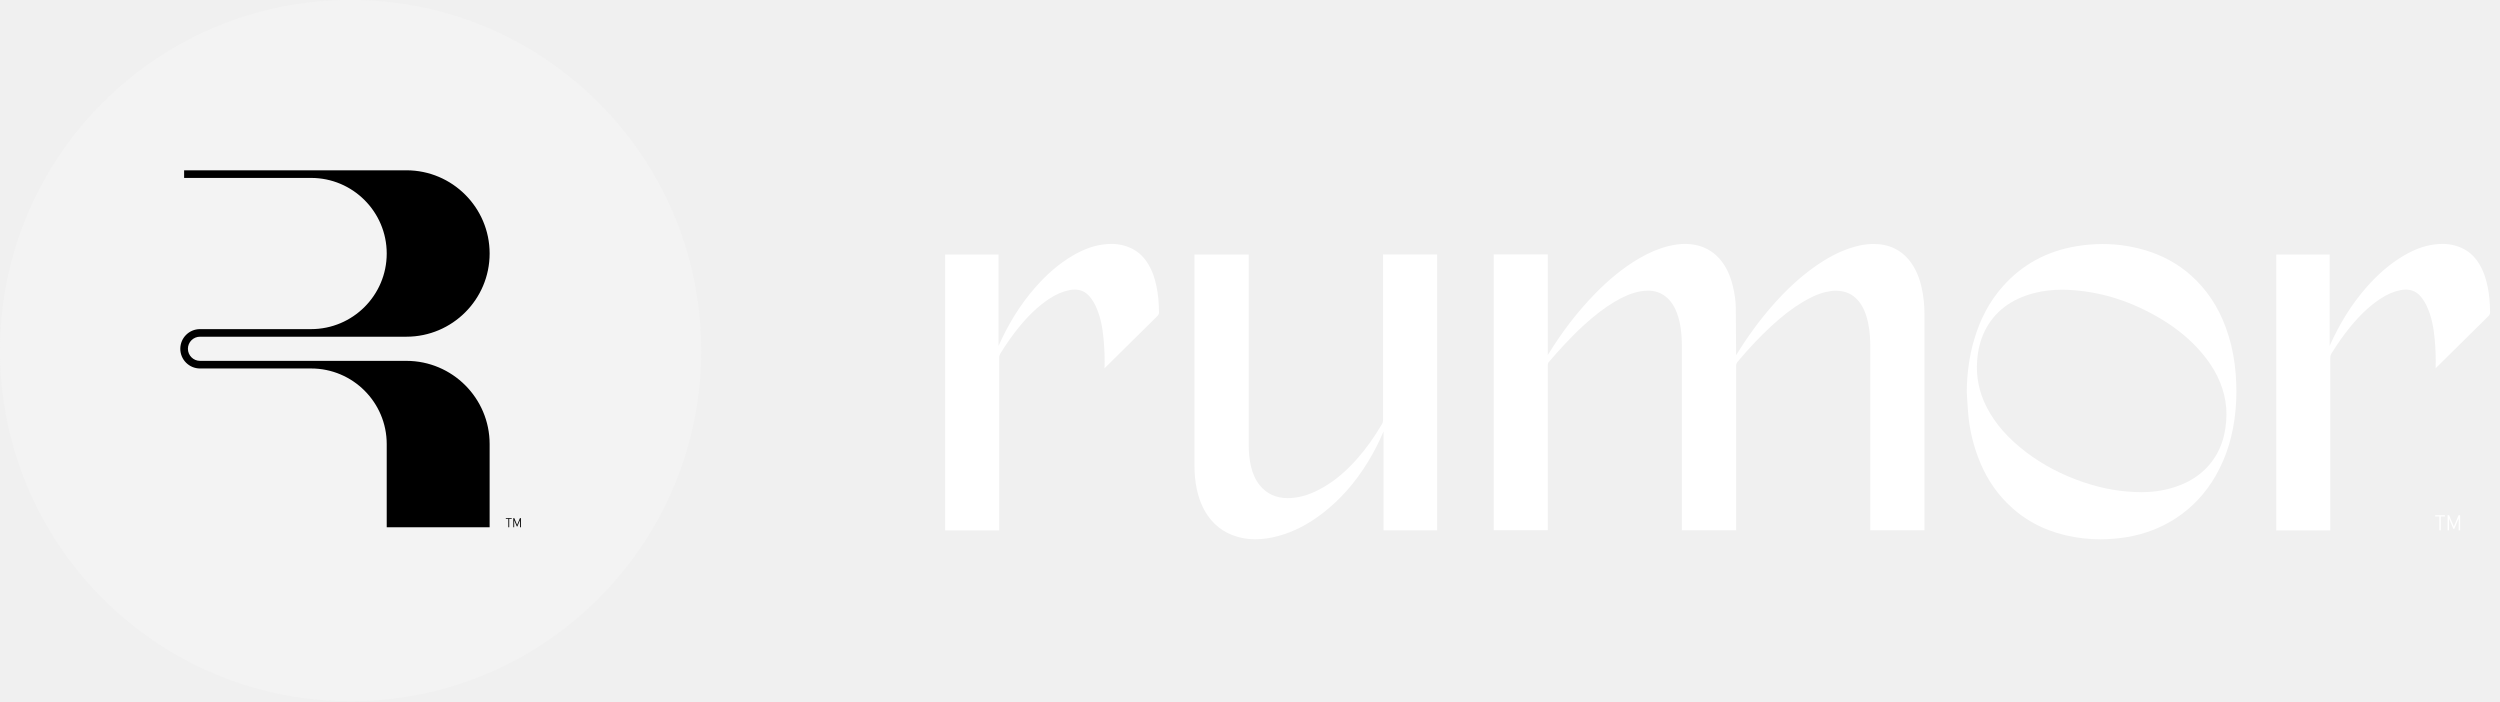
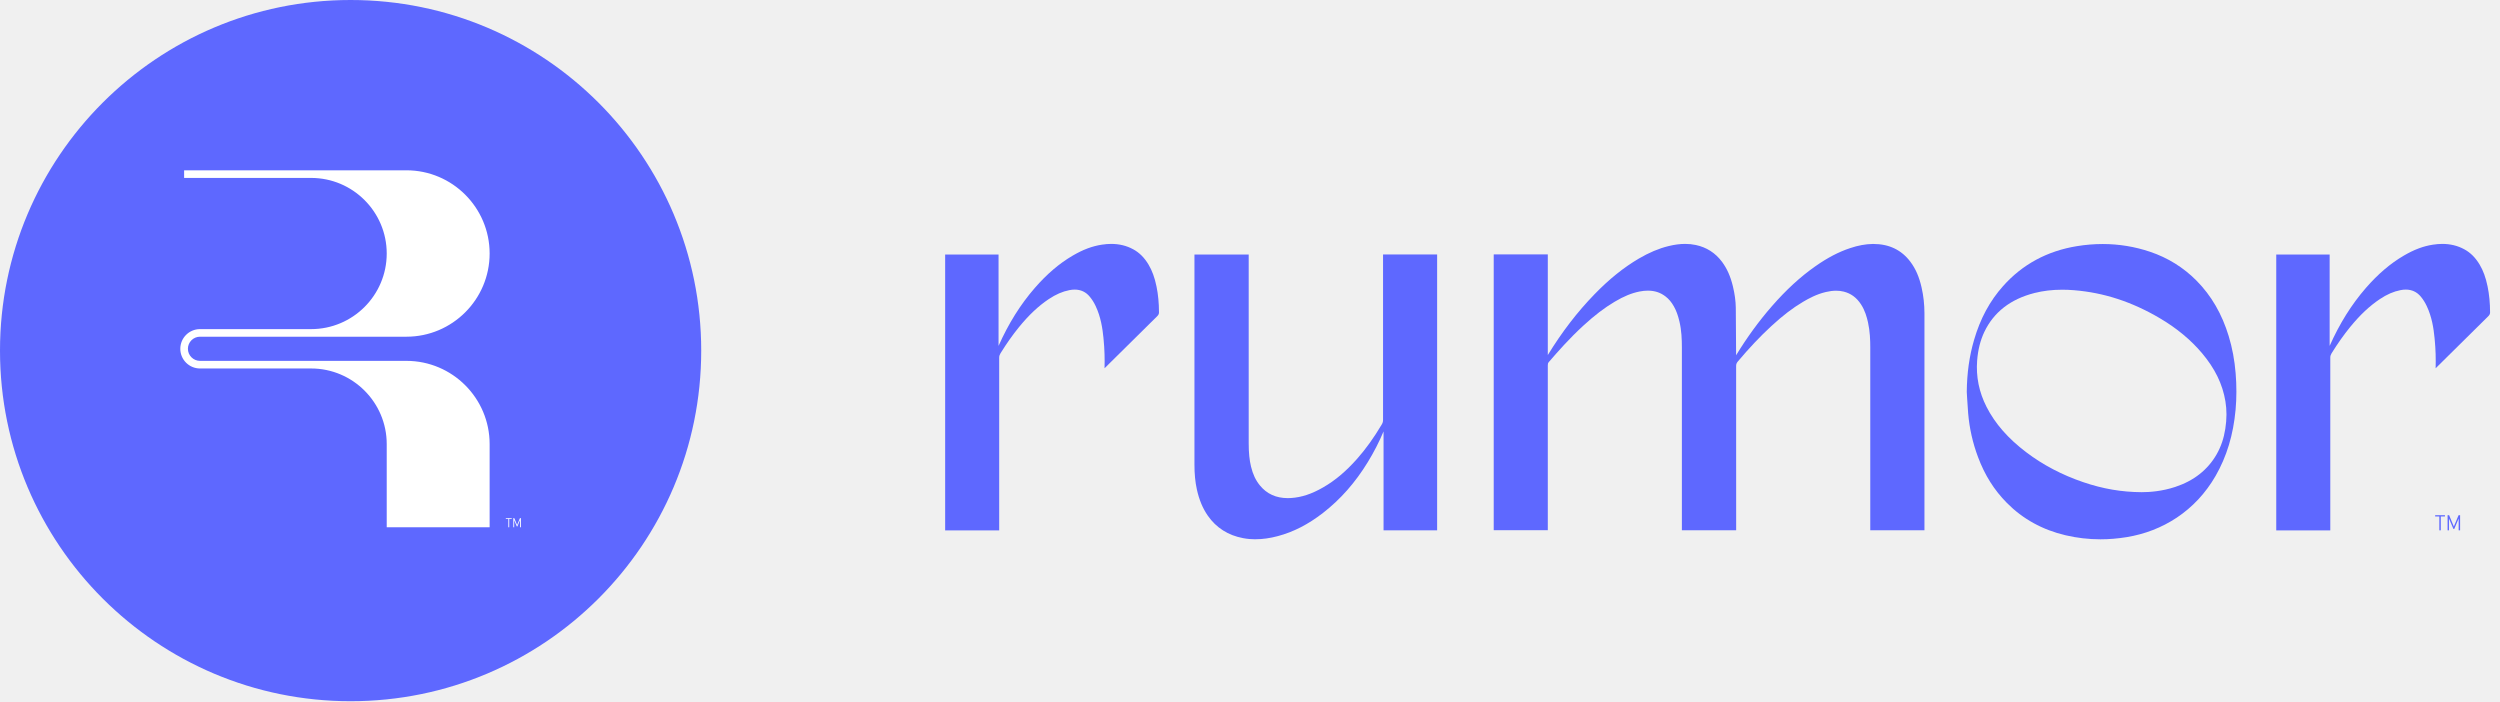
<svg xmlns="http://www.w3.org/2000/svg" width="164" height="46" viewBox="0 0 164 46" fill="none">
-   <rect width="46" height="46" rx="23" fill="#F3F3F3" />
-   <path d="M33.347 34.039H33.182V33.988H33.569V34.039H33.404V34.59H33.347V34.039ZM33.674 33.988H33.735L33.922 34.438L34.11 33.988H34.171V34.59H34.113V34.12L33.938 34.535H33.905L33.729 34.12V34.59H33.674V33.988Z" fill="black" />
-   <path d="M26.662 23.672H13.119C12.683 23.672 12.327 23.316 12.327 22.88C12.327 22.444 12.683 22.088 13.119 22.088H26.662C29.672 22.088 32.12 19.639 32.12 16.63C32.12 13.621 29.672 11.172 26.662 11.172H12.078V11.672H20.41C23.144 11.672 25.369 13.896 25.369 16.631C25.369 19.366 23.145 21.59 20.41 21.59H13.119C12.406 21.59 11.828 22.17 11.828 22.881C11.828 23.592 12.408 24.172 13.119 24.172H20.41C23.144 24.172 25.369 26.396 25.369 29.131V34.589H32.12V29.131C32.12 26.121 29.672 23.673 26.662 23.673V23.672Z" fill="black" />
-   <path d="M122.69 34.792V22.78C122.69 22.331 122.672 21.741 122.541 21.148C122.465 20.808 122.346 20.369 122.081 19.965C121.791 19.521 121.42 19.248 120.949 19.13C120.789 19.09 120.621 19.07 120.448 19.07C120.239 19.07 120.017 19.099 119.77 19.157C119.171 19.299 118.658 19.576 118.279 19.801C117.599 20.202 116.938 20.711 116.194 21.397C115.457 22.076 114.74 22.837 113.996 23.721C113.923 23.81 113.89 23.892 113.89 23.996C113.892 26.938 113.892 34.785 113.892 34.785H110.331V22.791C110.331 22.28 110.311 21.676 110.169 21.081C110.074 20.677 109.96 20.373 109.807 20.1C109.652 19.823 109.472 19.61 109.259 19.448C108.926 19.19 108.546 19.066 108.1 19.066C107.929 19.066 107.745 19.086 107.554 19.123C107.032 19.228 106.526 19.434 105.918 19.796C105.252 20.191 104.599 20.691 103.858 21.37C102.961 22.194 102.18 23.079 101.598 23.756C101.547 23.816 101.536 23.874 101.536 23.961V34.783H97.988V16.69H101.536V23.29C102.468 21.77 103.474 20.462 104.606 19.297C105.561 18.313 106.511 17.549 107.507 16.963C108.18 16.568 108.817 16.3 109.452 16.144C109.849 16.047 110.209 16 110.551 16C110.789 16 111.019 16.024 111.241 16.071C111.947 16.22 112.527 16.59 112.962 17.172C113.29 17.614 113.517 18.12 113.674 18.766C113.799 19.279 113.861 19.743 113.868 20.185C113.876 20.917 113.879 21.652 113.883 22.385L113.888 23.306C114.618 22.114 115.386 21.061 116.236 20.087C117.171 19.015 118.101 18.16 119.082 17.472C119.881 16.91 120.605 16.531 121.367 16.277C121.897 16.1 122.379 16.011 122.845 16.004H122.896C123.924 16.004 124.741 16.397 125.323 17.174C125.667 17.634 125.902 18.171 126.057 18.864C126.182 19.412 126.244 19.983 126.244 20.56V34.787H122.685L122.69 34.792Z" fill="white" />
-   <path d="M82.37 35.378C82.093 35.378 81.817 35.354 81.551 35.303C80.567 35.119 79.786 34.624 79.231 33.827C78.896 33.345 78.661 32.779 78.512 32.097C78.407 31.618 78.356 31.09 78.356 30.481C78.356 25.986 78.356 16.835 78.356 16.777V16.698H81.915V29.091C81.915 29.691 81.962 30.173 82.066 30.605C82.188 31.112 82.372 31.505 82.648 31.842C83.098 32.397 83.713 32.677 84.475 32.677C84.546 32.677 84.617 32.675 84.688 32.67C85.385 32.626 86.058 32.401 86.81 31.966C87.594 31.514 88.295 30.921 89.021 30.104C89.6 29.451 90.133 28.707 90.65 27.833C90.704 27.742 90.728 27.653 90.728 27.549C90.728 24.03 90.728 16.775 90.728 16.775V16.695H94.276V34.788H90.761V28.301C90.469 28.998 90.12 29.673 89.729 30.312C88.899 31.667 87.933 32.761 86.781 33.654C85.82 34.397 84.856 34.895 83.833 35.167C83.314 35.307 82.834 35.374 82.368 35.374L82.37 35.378Z" fill="white" />
-   <path d="M137.788 35.379C137.018 35.379 136.245 35.29 135.497 35.113C133.986 34.758 132.691 34.043 131.65 32.99C130.818 32.149 130.198 31.166 129.757 29.98C129.41 29.057 129.193 28.091 129.111 27.112C129.084 26.794 129.064 26.477 129.046 26.16C129.046 26.16 129.02 25.716 129.02 25.713C129.031 24.484 129.186 23.371 129.497 22.306C129.903 20.907 130.527 19.748 131.404 18.765C132.667 17.346 134.296 16.465 136.241 16.148C136.812 16.054 137.382 16.008 137.939 16.008C138.998 16.008 140.044 16.179 141.043 16.516C142.21 16.909 143.236 17.546 144.089 18.408C145.065 19.395 145.758 20.588 146.204 22.053C146.439 22.825 146.588 23.625 146.659 24.497C146.726 25.309 146.724 26.111 146.655 26.875C146.504 28.528 146.073 29.951 145.341 31.223C144.69 32.349 143.831 33.27 142.788 33.963C141.806 34.613 140.703 35.042 139.504 35.237C138.932 35.33 138.357 35.379 137.793 35.379H137.788ZM135.286 19.005C134.634 19.005 134.034 19.076 133.459 19.222C131.897 19.62 130.793 20.474 130.176 21.766C129.912 22.319 129.757 22.934 129.701 23.649C129.619 24.703 129.825 25.729 130.32 26.697C130.88 27.794 131.732 28.766 132.927 29.672C134.019 30.5 135.275 31.159 136.661 31.63C137.961 32.071 139.18 32.28 140.497 32.287C141.025 32.287 141.835 32.227 142.688 31.945C143.915 31.541 144.83 30.819 145.412 29.803C145.698 29.299 145.884 28.753 145.98 28.129C146.08 27.487 146.082 26.897 145.987 26.324C145.802 25.201 145.298 24.168 144.45 23.165C143.716 22.295 142.79 21.527 141.698 20.883C139.868 19.802 138.024 19.198 136.061 19.038C135.795 19.016 135.533 19.005 135.282 19.005H135.286Z" fill="white" />
-   <path d="M149.322 34.79V16.697H152.825V22.691C153.48 21.219 154.259 19.976 155.202 18.89C155.997 17.976 156.812 17.281 157.691 16.768C158.366 16.373 158.976 16.144 159.609 16.049C159.817 16.018 160.024 16 160.217 16C160.741 16 161.225 16.118 161.653 16.351C162.06 16.57 162.39 16.899 162.666 17.361C162.899 17.752 163.065 18.204 163.185 18.788C163.294 19.314 163.347 19.876 163.349 20.5C163.349 20.617 163.285 20.691 163.221 20.755L159.778 24.158C159.795 23.535 159.778 22.909 159.718 22.287C159.713 22.236 159.709 22.189 159.704 22.147C159.647 21.561 159.536 20.797 159.191 20.071C159.087 19.849 158.958 19.645 158.81 19.465C158.554 19.154 158.221 18.997 157.82 18.997C157.711 18.997 157.595 19.008 157.478 19.032C157.018 19.121 156.585 19.31 156.115 19.623C155.442 20.074 154.82 20.657 154.163 21.461C153.753 21.965 153.355 22.527 152.949 23.181C152.893 23.273 152.867 23.359 152.867 23.461V34.794H149.319L149.322 34.79Z" fill="white" />
-   <path d="M160.02 33.881H159.747V33.797H160.389V33.881H160.116V34.791H160.02V33.881ZM160.562 33.797H160.662L160.972 34.541L161.283 33.797H161.383V34.791H161.288V34.014L160.999 34.7H160.944L160.653 34.014V34.791H160.562V33.797Z" fill="white" />
-   <path d="M62.002 34.79V16.697H65.505V22.691C66.16 21.219 66.939 19.976 67.883 18.89C68.678 17.976 69.492 17.281 70.371 16.768C71.046 16.373 71.657 16.144 72.29 16.049C72.498 16.018 72.705 16 72.898 16C73.422 16 73.906 16.118 74.334 16.351C74.74 16.57 75.071 16.899 75.346 17.361C75.579 17.752 75.746 18.204 75.866 18.788C75.975 19.314 76.028 19.876 76.03 20.5C76.03 20.617 75.966 20.691 75.901 20.755L72.458 24.158C72.476 23.535 72.458 22.909 72.398 22.287C72.394 22.236 72.389 22.189 72.385 22.147C72.327 21.561 72.216 20.797 71.872 20.071C71.768 19.849 71.639 19.645 71.49 19.465C71.235 19.154 70.902 18.997 70.5 18.997C70.391 18.997 70.276 19.008 70.158 19.032C69.699 19.121 69.266 19.31 68.795 19.623C68.123 20.074 67.501 20.657 66.844 21.461C66.433 21.965 66.036 22.527 65.63 23.181C65.574 23.273 65.547 23.359 65.547 23.461V34.794H62L62.002 34.79Z" fill="white" />
+   <rect width="46" height="46" rx="23" fill="#5e68ff" />
+   <path d="M33.347 34.039H33.182V33.988H33.569V34.039H33.404V34.59H33.347V34.039ZM33.674 33.988H33.735L33.922 34.438L34.11 33.988H34.171V34.59H34.113V34.12L33.938 34.535H33.905L33.729 34.12V34.59H33.674V33.988Z" fill="white" />
+   <path d="M26.662 23.672H13.119C12.683 23.672 12.327 23.316 12.327 22.88C12.327 22.444 12.683 22.088 13.119 22.088H26.662C29.672 22.088 32.12 19.639 32.12 16.63C32.12 13.621 29.672 11.172 26.662 11.172H12.078V11.672H20.41C23.144 11.672 25.369 13.896 25.369 16.631C25.369 19.366 23.145 21.59 20.41 21.59H13.119C12.406 21.59 11.828 22.17 11.828 22.881C11.828 23.592 12.408 24.172 13.119 24.172H20.41C23.144 24.172 25.369 26.396 25.369 29.131V34.589H32.12V29.131C32.12 26.121 29.672 23.673 26.662 23.673V23.672Z" fill="white" />
+   <path d="M122.69 34.792V22.78C122.69 22.331 122.672 21.741 122.541 21.148C122.465 20.808 122.346 20.369 122.081 19.965C121.791 19.521 121.42 19.248 120.949 19.13C120.789 19.09 120.621 19.07 120.448 19.07C120.239 19.07 120.017 19.099 119.77 19.157C119.171 19.299 118.658 19.576 118.279 19.801C117.599 20.202 116.938 20.711 116.194 21.397C115.457 22.076 114.74 22.837 113.996 23.721C113.923 23.81 113.89 23.892 113.89 23.996C113.892 26.938 113.892 34.785 113.892 34.785H110.331V22.791C110.331 22.28 110.311 21.676 110.169 21.081C110.074 20.677 109.96 20.373 109.807 20.1C109.652 19.823 109.472 19.61 109.259 19.448C108.926 19.19 108.546 19.066 108.1 19.066C107.929 19.066 107.745 19.086 107.554 19.123C107.032 19.228 106.526 19.434 105.918 19.796C105.252 20.191 104.599 20.691 103.858 21.37C102.961 22.194 102.18 23.079 101.598 23.756C101.547 23.816 101.536 23.874 101.536 23.961V34.783H97.988V16.69H101.536V23.29C102.468 21.77 103.474 20.462 104.606 19.297C105.561 18.313 106.511 17.549 107.507 16.963C108.18 16.568 108.817 16.3 109.452 16.144C109.849 16.047 110.209 16 110.551 16C110.789 16 111.019 16.024 111.241 16.071C111.947 16.22 112.527 16.59 112.962 17.172C113.29 17.614 113.517 18.12 113.674 18.766C113.799 19.279 113.861 19.743 113.868 20.185C113.876 20.917 113.879 21.652 113.883 22.385L113.888 23.306C114.618 22.114 115.386 21.061 116.236 20.087C117.171 19.015 118.101 18.16 119.082 17.472C119.881 16.91 120.605 16.531 121.367 16.277C121.897 16.1 122.379 16.011 122.845 16.004H122.896C123.924 16.004 124.741 16.397 125.323 17.174C125.667 17.634 125.902 18.171 126.057 18.864C126.182 19.412 126.244 19.983 126.244 20.56V34.787H122.685L122.69 34.792Z" fill="#5e68ff" />
+   <path d="M82.37 35.378C82.093 35.378 81.817 35.354 81.551 35.303C80.567 35.119 79.786 34.624 79.231 33.827C78.896 33.345 78.661 32.779 78.512 32.097C78.407 31.618 78.356 31.09 78.356 30.481C78.356 25.986 78.356 16.835 78.356 16.777V16.698H81.915V29.091C81.915 29.691 81.962 30.173 82.066 30.605C82.188 31.112 82.372 31.505 82.648 31.842C83.098 32.397 83.713 32.677 84.475 32.677C84.546 32.677 84.617 32.675 84.688 32.67C85.385 32.626 86.058 32.401 86.81 31.966C87.594 31.514 88.295 30.921 89.021 30.104C89.6 29.451 90.133 28.707 90.65 27.833C90.704 27.742 90.728 27.653 90.728 27.549C90.728 24.03 90.728 16.775 90.728 16.775V16.695H94.276V34.788H90.761V28.301C90.469 28.998 90.12 29.673 89.729 30.312C88.899 31.667 87.933 32.761 86.781 33.654C85.82 34.397 84.856 34.895 83.833 35.167C83.314 35.307 82.834 35.374 82.368 35.374L82.37 35.378Z" fill="#5e68ff" />
+   <path d="M137.788 35.379C137.018 35.379 136.245 35.29 135.497 35.113C133.986 34.758 132.691 34.043 131.65 32.99C130.818 32.149 130.198 31.166 129.757 29.98C129.41 29.057 129.193 28.091 129.111 27.112C129.084 26.794 129.064 26.477 129.046 26.16C129.046 26.16 129.02 25.716 129.02 25.713C129.031 24.484 129.186 23.371 129.497 22.306C129.903 20.907 130.527 19.748 131.404 18.765C132.667 17.346 134.296 16.465 136.241 16.148C136.812 16.054 137.382 16.008 137.939 16.008C138.998 16.008 140.044 16.179 141.043 16.516C142.21 16.909 143.236 17.546 144.089 18.408C145.065 19.395 145.758 20.588 146.204 22.053C146.439 22.825 146.588 23.625 146.659 24.497C146.726 25.309 146.724 26.111 146.655 26.875C146.504 28.528 146.073 29.951 145.341 31.223C144.69 32.349 143.831 33.27 142.788 33.963C141.806 34.613 140.703 35.042 139.504 35.237C138.932 35.33 138.357 35.379 137.793 35.379H137.788ZM135.286 19.005C134.634 19.005 134.034 19.076 133.459 19.222C131.897 19.62 130.793 20.474 130.176 21.766C129.912 22.319 129.757 22.934 129.701 23.649C129.619 24.703 129.825 25.729 130.32 26.697C130.88 27.794 131.732 28.766 132.927 29.672C134.019 30.5 135.275 31.159 136.661 31.63C137.961 32.071 139.18 32.28 140.497 32.287C141.025 32.287 141.835 32.227 142.688 31.945C143.915 31.541 144.83 30.819 145.412 29.803C145.698 29.299 145.884 28.753 145.98 28.129C146.08 27.487 146.082 26.897 145.987 26.324C145.802 25.201 145.298 24.168 144.45 23.165C143.716 22.295 142.79 21.527 141.698 20.883C139.868 19.802 138.024 19.198 136.061 19.038C135.795 19.016 135.533 19.005 135.282 19.005H135.286Z" fill="#5e68ff" />
+   <path d="M149.322 34.79V16.697H152.825V22.691C153.48 21.219 154.259 19.976 155.202 18.89C155.997 17.976 156.812 17.281 157.691 16.768C158.366 16.373 158.976 16.144 159.609 16.049C159.817 16.018 160.024 16 160.217 16C160.741 16 161.225 16.118 161.653 16.351C162.06 16.57 162.39 16.899 162.666 17.361C162.899 17.752 163.065 18.204 163.185 18.788C163.294 19.314 163.347 19.876 163.349 20.5C163.349 20.617 163.285 20.691 163.221 20.755L159.778 24.158C159.795 23.535 159.778 22.909 159.718 22.287C159.713 22.236 159.709 22.189 159.704 22.147C159.647 21.561 159.536 20.797 159.191 20.071C159.087 19.849 158.958 19.645 158.81 19.465C158.554 19.154 158.221 18.997 157.82 18.997C157.711 18.997 157.595 19.008 157.478 19.032C157.018 19.121 156.585 19.31 156.115 19.623C155.442 20.074 154.82 20.657 154.163 21.461C153.753 21.965 153.355 22.527 152.949 23.181C152.893 23.273 152.867 23.359 152.867 23.461V34.794H149.319L149.322 34.79Z" fill="#5e68ff" />
+   <path d="M160.02 33.881H159.747V33.797H160.389V33.881H160.116V34.791H160.02V33.881ZM160.562 33.797H160.662L160.972 34.541L161.283 33.797H161.383V34.791H161.288V34.014L160.999 34.7H160.944L160.653 34.014V34.791H160.562V33.797Z" fill="#5e68ff" />
+   <path d="M62.002 34.79V16.697H65.505V22.691C66.16 21.219 66.939 19.976 67.883 18.89C68.678 17.976 69.492 17.281 70.371 16.768C71.046 16.373 71.657 16.144 72.29 16.049C72.498 16.018 72.705 16 72.898 16C73.422 16 73.906 16.118 74.334 16.351C74.74 16.57 75.071 16.899 75.346 17.361C75.579 17.752 75.746 18.204 75.866 18.788C75.975 19.314 76.028 19.876 76.03 20.5C76.03 20.617 75.966 20.691 75.901 20.755L72.458 24.158C72.476 23.535 72.458 22.909 72.398 22.287C72.394 22.236 72.389 22.189 72.385 22.147C72.327 21.561 72.216 20.797 71.872 20.071C71.768 19.849 71.639 19.645 71.49 19.465C71.235 19.154 70.902 18.997 70.5 18.997C70.391 18.997 70.276 19.008 70.158 19.032C69.699 19.121 69.266 19.31 68.795 19.623C68.123 20.074 67.501 20.657 66.844 21.461C66.433 21.965 66.036 22.527 65.63 23.181C65.574 23.273 65.547 23.359 65.547 23.461V34.794H62L62.002 34.79Z" fill="#5e68ff" />
</svg>
